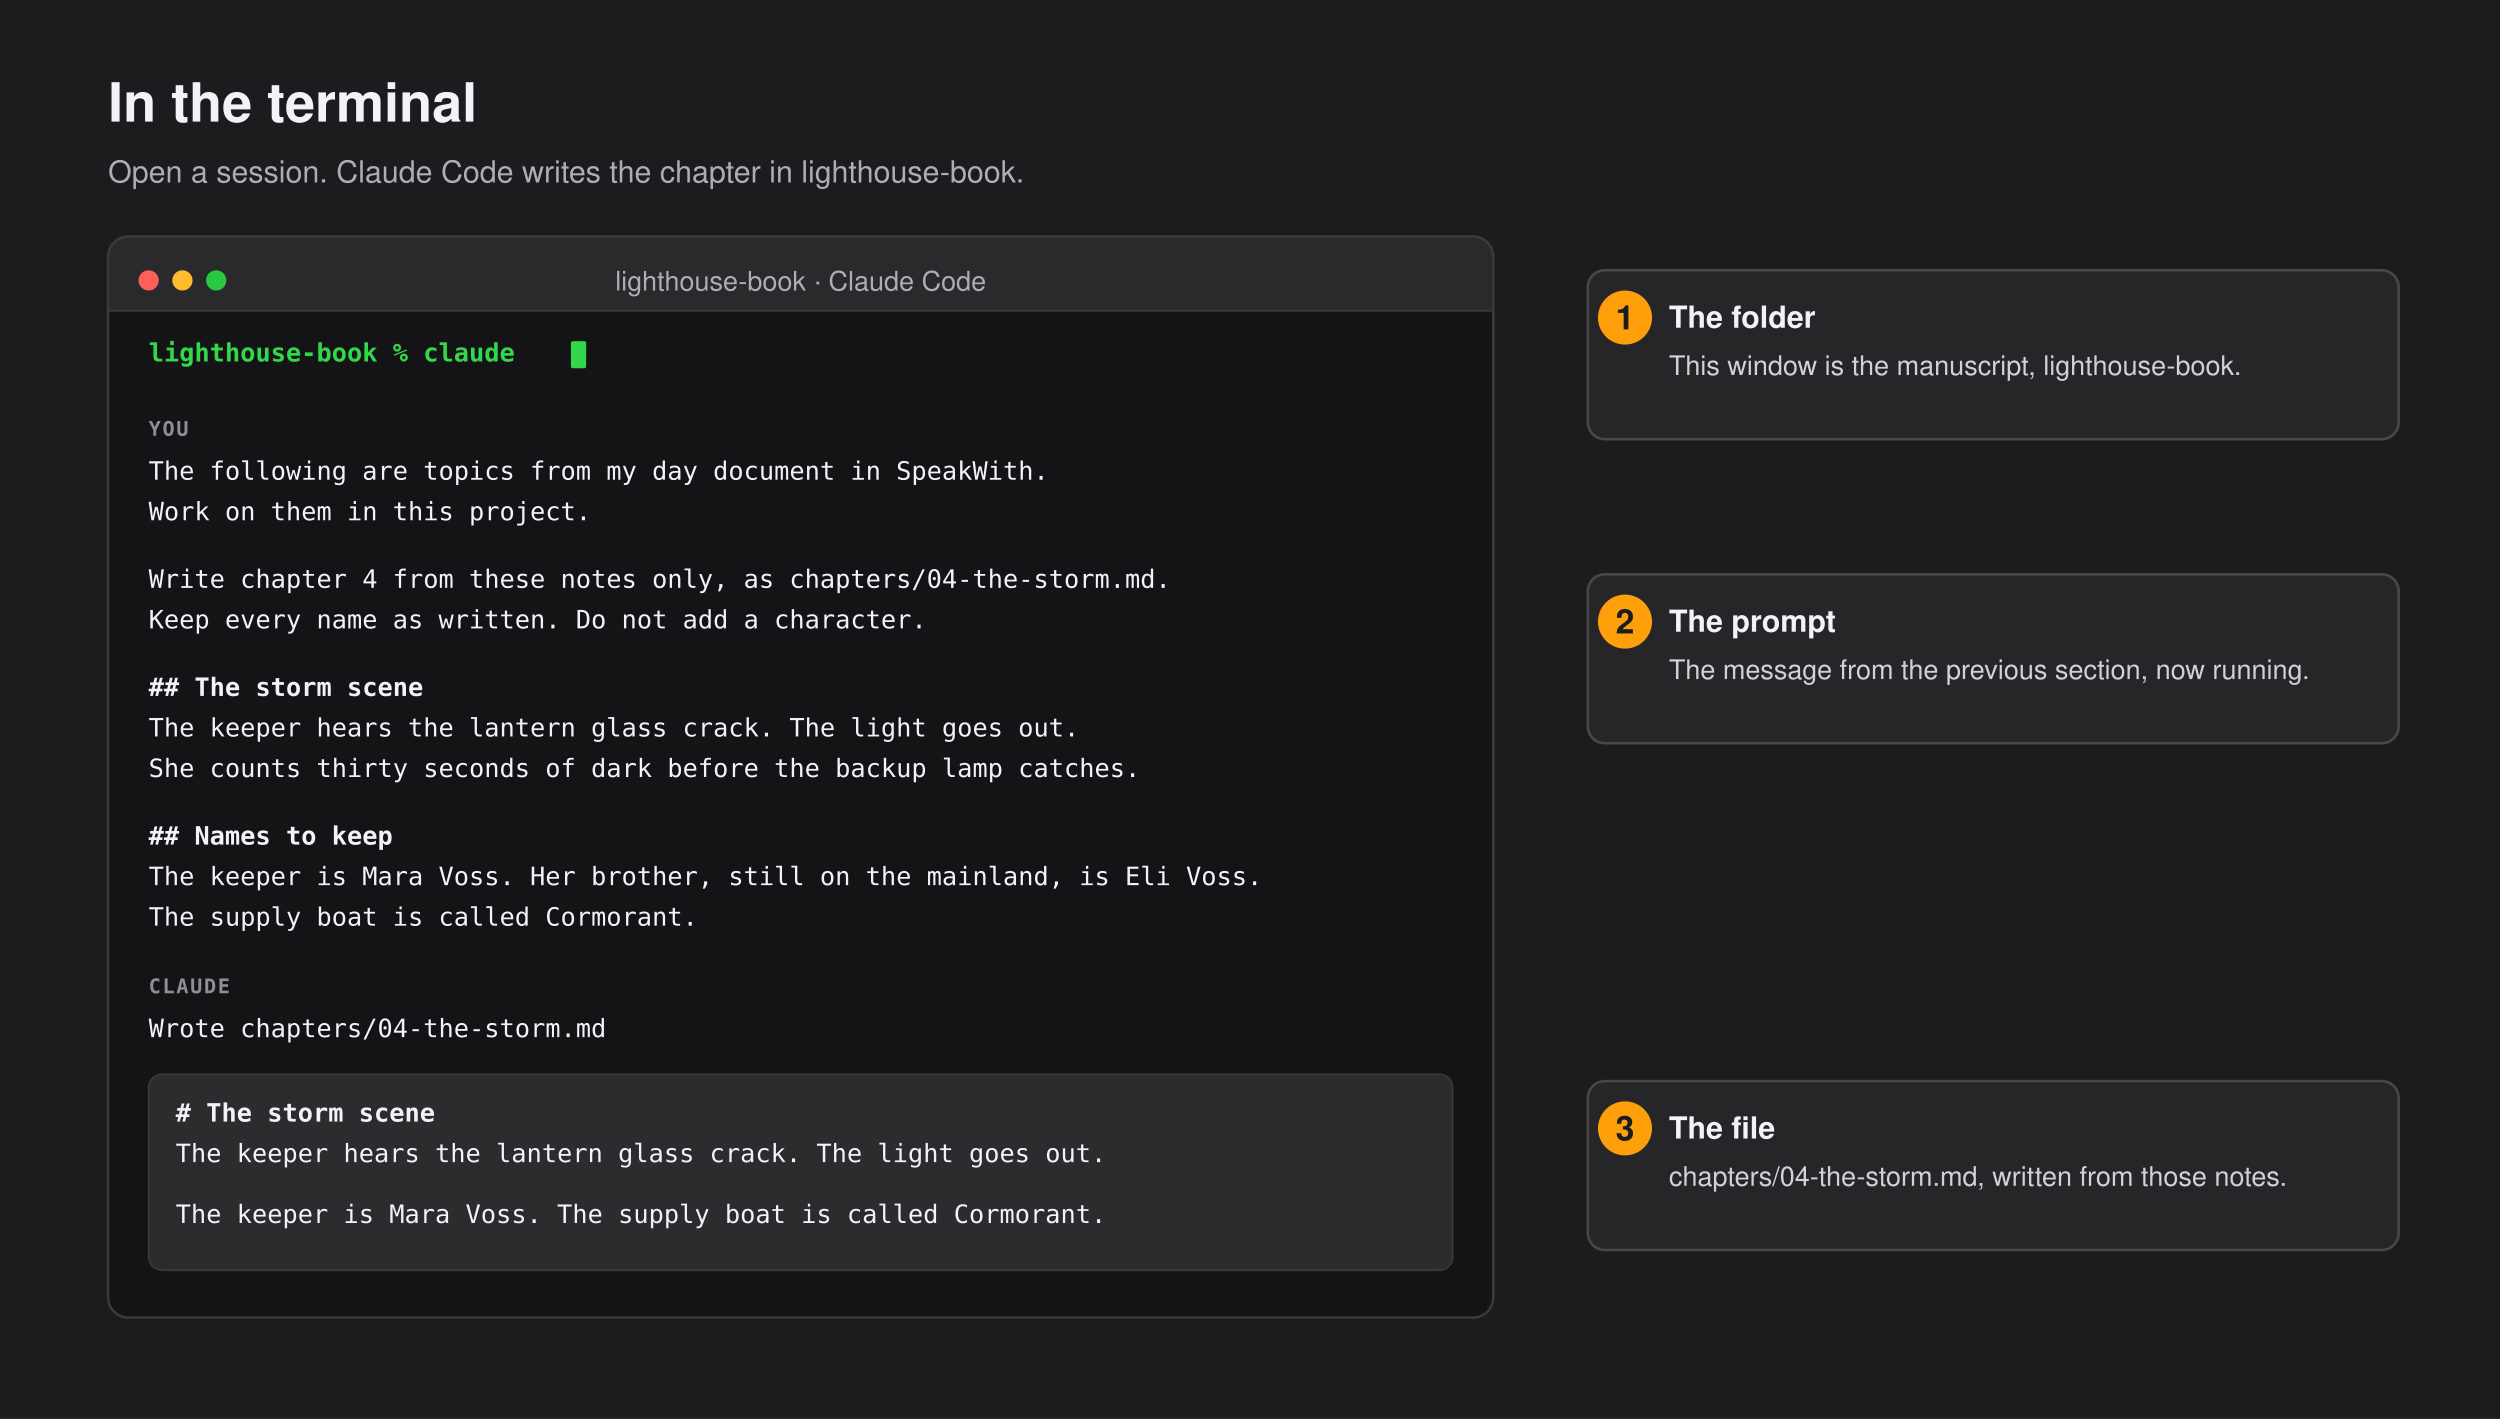
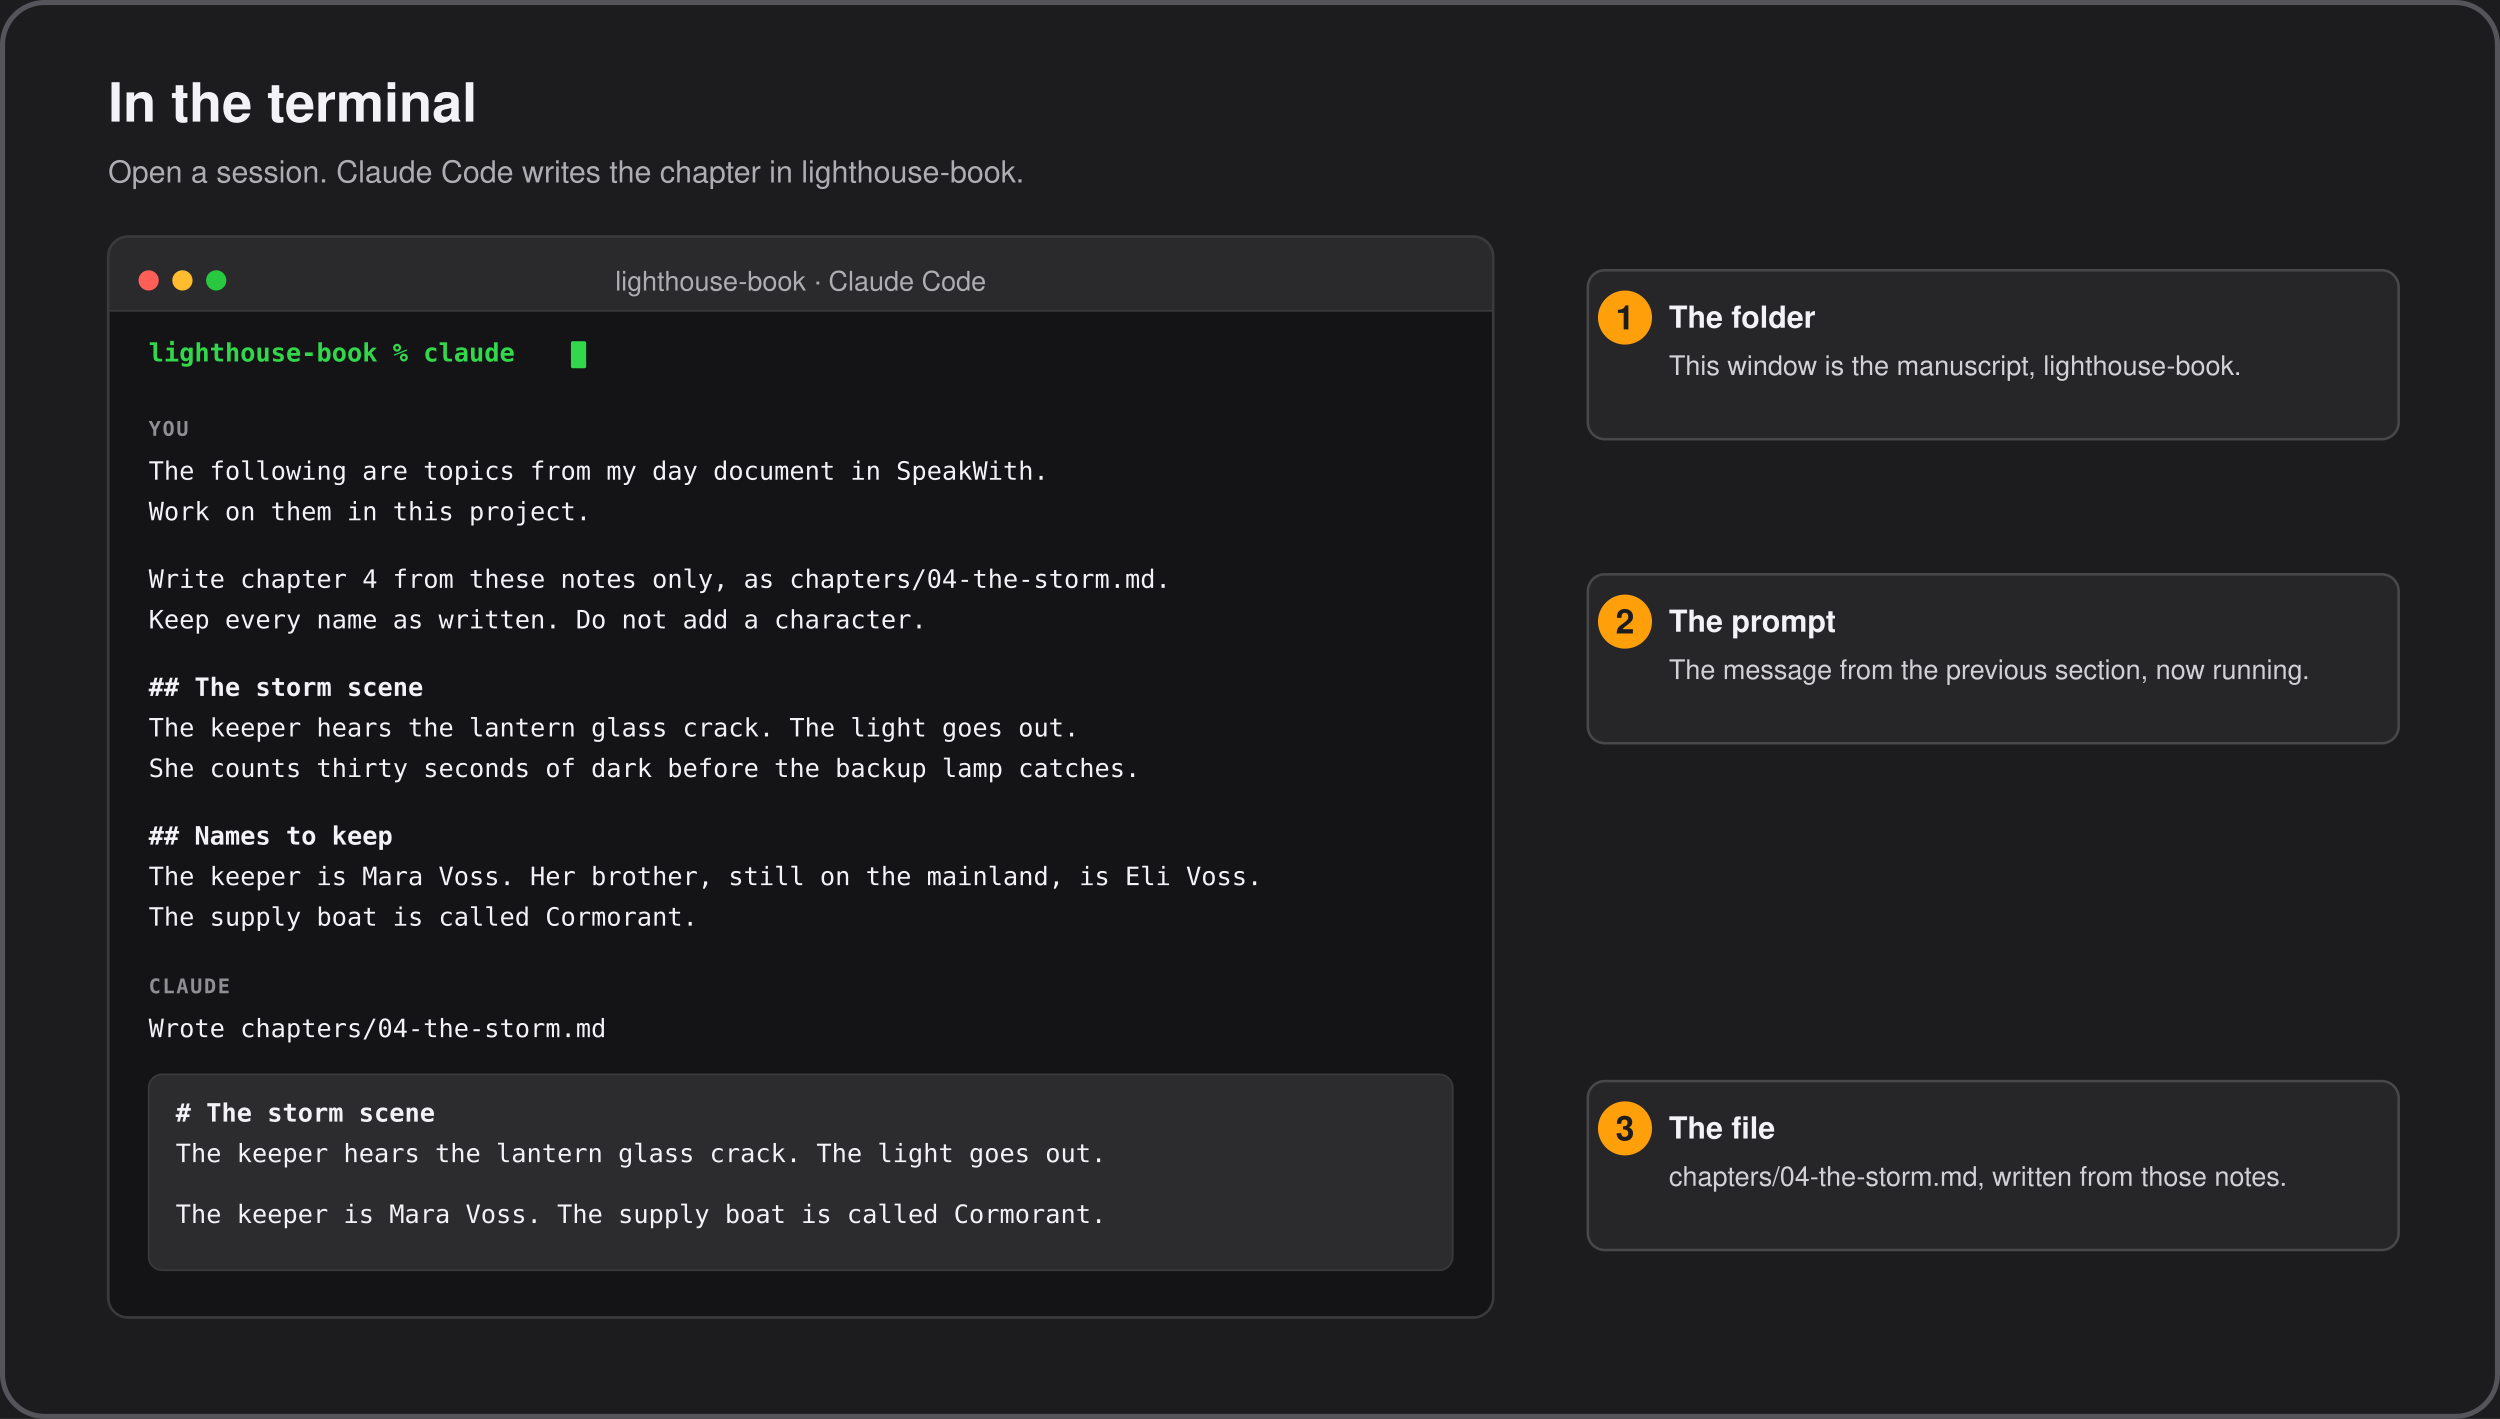
<svg xmlns="http://www.w3.org/2000/svg" width="1480" height="840" viewBox="0 0 1480 840" font-family="SF Pro Text, Helvetica Neue, Helvetica, Arial, sans-serif">
  <defs>
    <style>
      .title { font-size: 32px; font-weight: 700; fill: #F2F2F7; }
      .sub { font-size: 18px; fill: #AEAEB2; }
      .card { fill: #232325; stroke: #3A3A3C; stroke-width: 1.5; }
      .head { font-size: 20px; font-weight: 650; fill: #F2F2F7; }
      .lbl { font-size: 16px; fill: #AEAEB2; }
      .val { font-size: 16px; fill: #F2F2F7; }
      .strong { font-size: 17px; font-weight: 650; fill: #F2F2F7; }
      .body { font-size: 15px; fill: #AEAEB2; }
      .off { font-size: 17px; fill: #636366; }
      .offbody { font-size: 15px; fill: #636366; }
      .cap { font-size: 15px; fill: #8E8E93; }
      .tile { fill: #2C2C2E; stroke: #3A3A3C; stroke-width: 1; }
      .field { fill: #2C2C2E; stroke: #48484A; stroke-width: 1.5; }
      .box { fill: #262628; stroke: #48484A; stroke-width: 1.5; }
      .box-head { font-size: 18px; font-weight: 700; fill: #F2F2F7; }
      .box-body { font-size: 16px; fill: #D1D1D6; }
      .doc-h { font-size: 18px; font-weight: 700; fill: #F2F2F7; }
      .doc { font-size: 16px; fill: #F2F2F7; }
      .pin-num { font-size: 20px; font-weight: 700; fill: #1C1C1E; text-anchor: middle; }
      .mono { font-family: "SF Mono", ui-monospace, Menlo, monospace; font-size: 15px; fill: #F2F2F7; }
      .mono-dim { font-family: "SF Mono", ui-monospace, Menlo, monospace; font-size: 12px; font-weight: 700; letter-spacing: 0.08em; fill: #8E8E93; }
      .mono-prompt { font-family: "SF Mono", ui-monospace, Menlo, monospace; font-size: 15px; font-weight: 650; fill: #32D74B; }
      .mono-h { font-family: "SF Mono", ui-monospace, Menlo, monospace; font-size: 15px; font-weight: 700; fill: #F2F2F7; }
    </style>
  </defs>
  <rect width="1480" height="840" fill="#1C1C1E" />
+   <rect x="1.5" y="1.5" width="1477" height="837" rx="24.9" fill="none" stroke="#54545A" stroke-width="3" />
  <text class="title" x="64" y="72">In the terminal</text>
  <text class="sub" x="64" y="108">Open a session. Claude Code writes the chapter in lighthouse-book.</text>
  <defs>
    <clipPath id="termwin">
      <rect x="64" y="140" width="820" height="640" rx="12" />
    </clipPath>
  </defs>
  <g clip-path="url(#termwin)">
-     <rect x="64" y="140" width="820" height="640" fill="#141416" />
+     <rect x="64" y="140" width="820" height="640" fill="#141416" stroke="#3A3A3C" stroke-width="1.5" />
    <rect x="64" y="140" width="820" height="44" fill="#2A2A2C" />
    <line x1="64" y1="184" x2="884" y2="184" stroke="#3A3A3C" stroke-width="1" />
    <circle cx="88" cy="166" r="6" fill="#FF5F57" />
    <circle cx="108" cy="166" r="6" fill="#FEBC2E" />
    <circle cx="128" cy="166" r="6" fill="#28C840" />
    <text class="lbl" x="474" y="172" text-anchor="middle">lighthouse-book · Claude Code</text>
    <text class="mono-prompt" x="88" y="214">lighthouse-book % claude</text>
    <text class="mono-dim" x="88" y="258">YOU</text>
    <text class="mono" x="88" y="284">The following are topics from my day document in SpeakWith.</text>
    <text class="mono" x="88" y="308">Work on them in this project.</text>
    <text class="mono" x="88" y="348">Write chapter 4 from these notes only, as chapters/04-the-storm.md.</text>
    <text class="mono" x="88" y="372">Keep every name as written. Do not add a character.</text>
    <text class="mono-h" x="88" y="412">## The storm scene</text>
    <text class="mono" x="88" y="436">The keeper hears the lantern glass crack. The light goes out.</text>
    <text class="mono" x="88" y="460">She counts thirty seconds of dark before the backup lamp catches.</text>
    <text class="mono-h" x="88" y="500">## Names to keep</text>
    <text class="mono" x="88" y="524">The keeper is Mara Voss. Her brother, still on the mainland, is Eli Voss.</text>
    <text class="mono" x="88" y="548">The supply boat is called Cormorant.</text>
    <text class="mono-dim" x="88" y="588">CLAUDE</text>
    <text class="mono" x="88" y="614">Wrote chapters/04-the-storm.md</text>
    <rect x="338" y="202" width="9" height="16" rx="1" fill="#32D74B" />
    <rect x="88" y="636" width="772" height="116" rx="8" fill="#2C2C2E" stroke="#3A3A3C" />
    <text class="mono-h" x="104" y="664"># The storm scene</text>
    <text class="mono" x="104" y="688">The keeper hears the lantern glass crack. The light goes out.</text>
    <text class="mono" x="104" y="724">The keeper is Mara Voss. The supply boat is called Cormorant.</text>
  </g>
  <rect x="64" y="140" width="820" height="640" rx="12" fill="none" stroke="#3A3A3C" stroke-width="1.5" />
  <g>
    <rect class="box" x="940" y="160" width="480" height="100" rx="10" />
    <circle cx="962" cy="188" r="16" fill="#FF9F0A" />
    <text x="962" y="195" class="pin-num">1</text>
    <text class="box-head" x="988" y="194">The folder</text>
    <text class="box-body" x="988" y="222">This window is the manuscript, lighthouse-book.</text>
  </g>
  <g>
    <rect class="box" x="940" y="340" width="480" height="100" rx="10" />
    <circle cx="962" cy="368" r="16" fill="#FF9F0A" />
    <text x="962" y="375" class="pin-num">2</text>
    <text class="box-head" x="988" y="374">The prompt</text>
    <text class="box-body" x="988" y="402">The message from the previous section, now running.</text>
  </g>
  <g>
    <rect class="box" x="940" y="640" width="480" height="100" rx="10" />
    <circle cx="962" cy="668" r="16" fill="#FF9F0A" />
    <text x="962" y="675" class="pin-num">3</text>
    <text class="box-head" x="988" y="674">The file</text>
    <text class="box-body" x="988" y="702">chapters/04-the-storm.md, written from those notes.</text>
  </g>
</svg>
